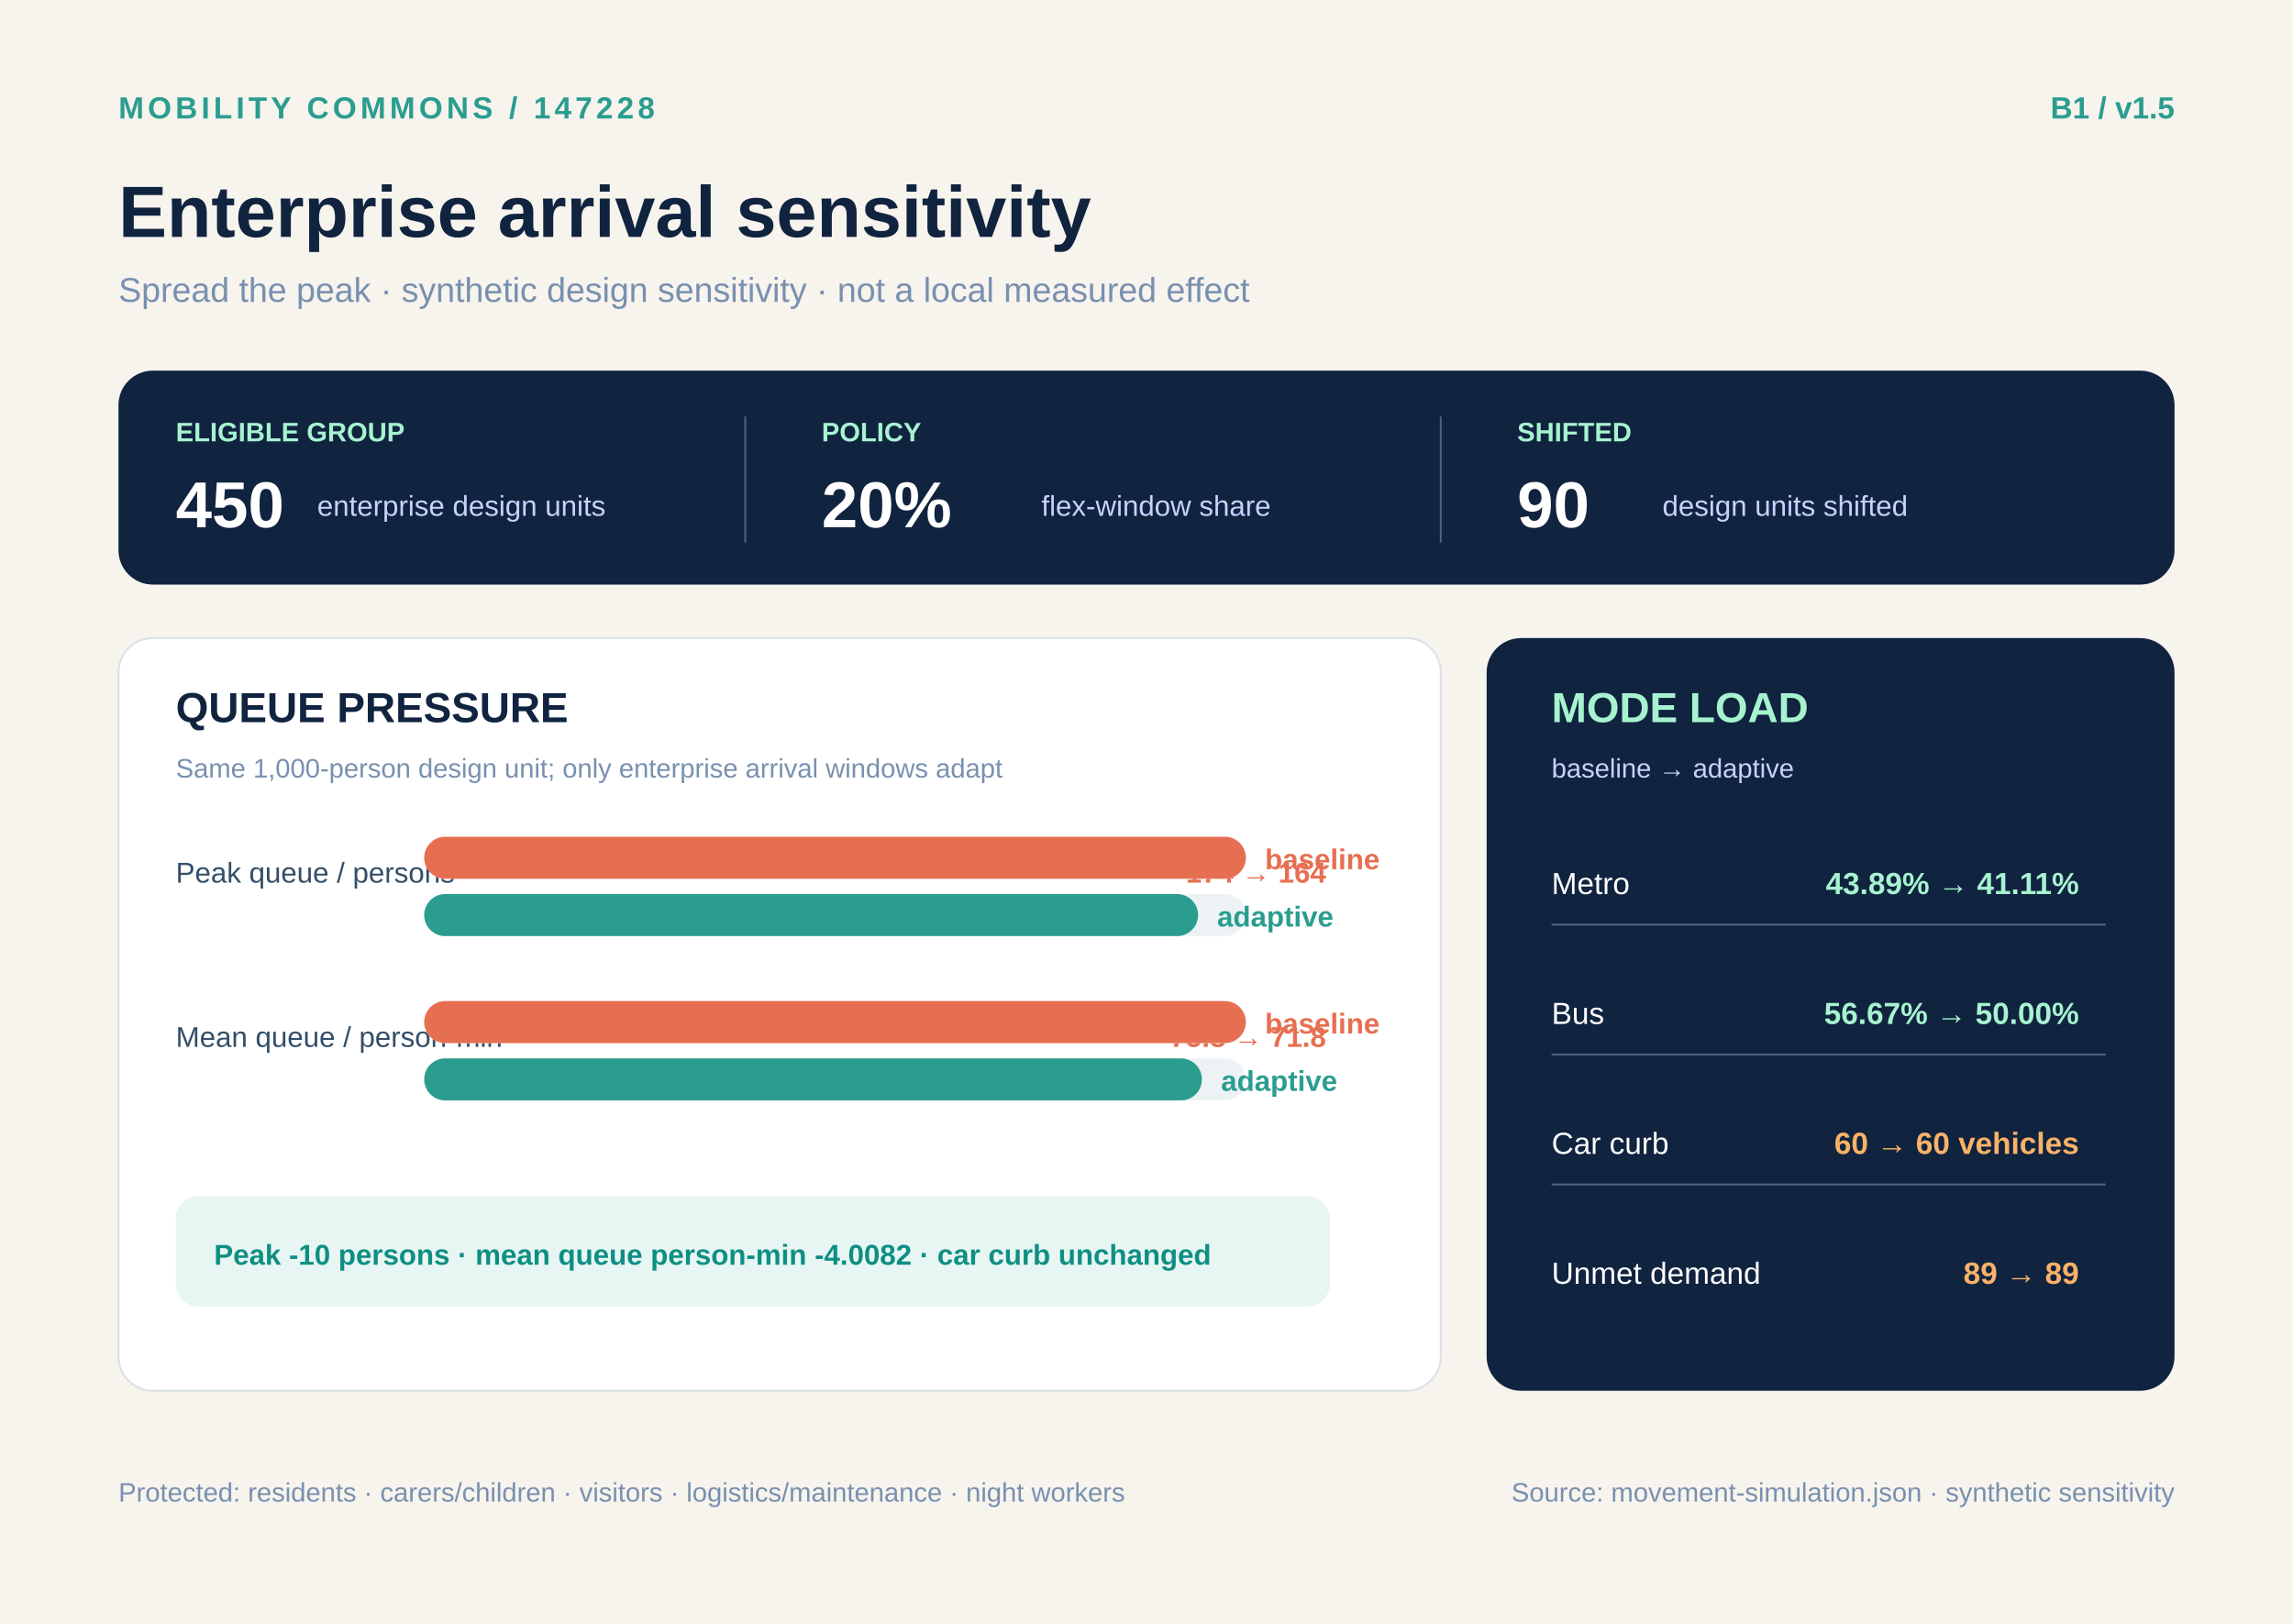
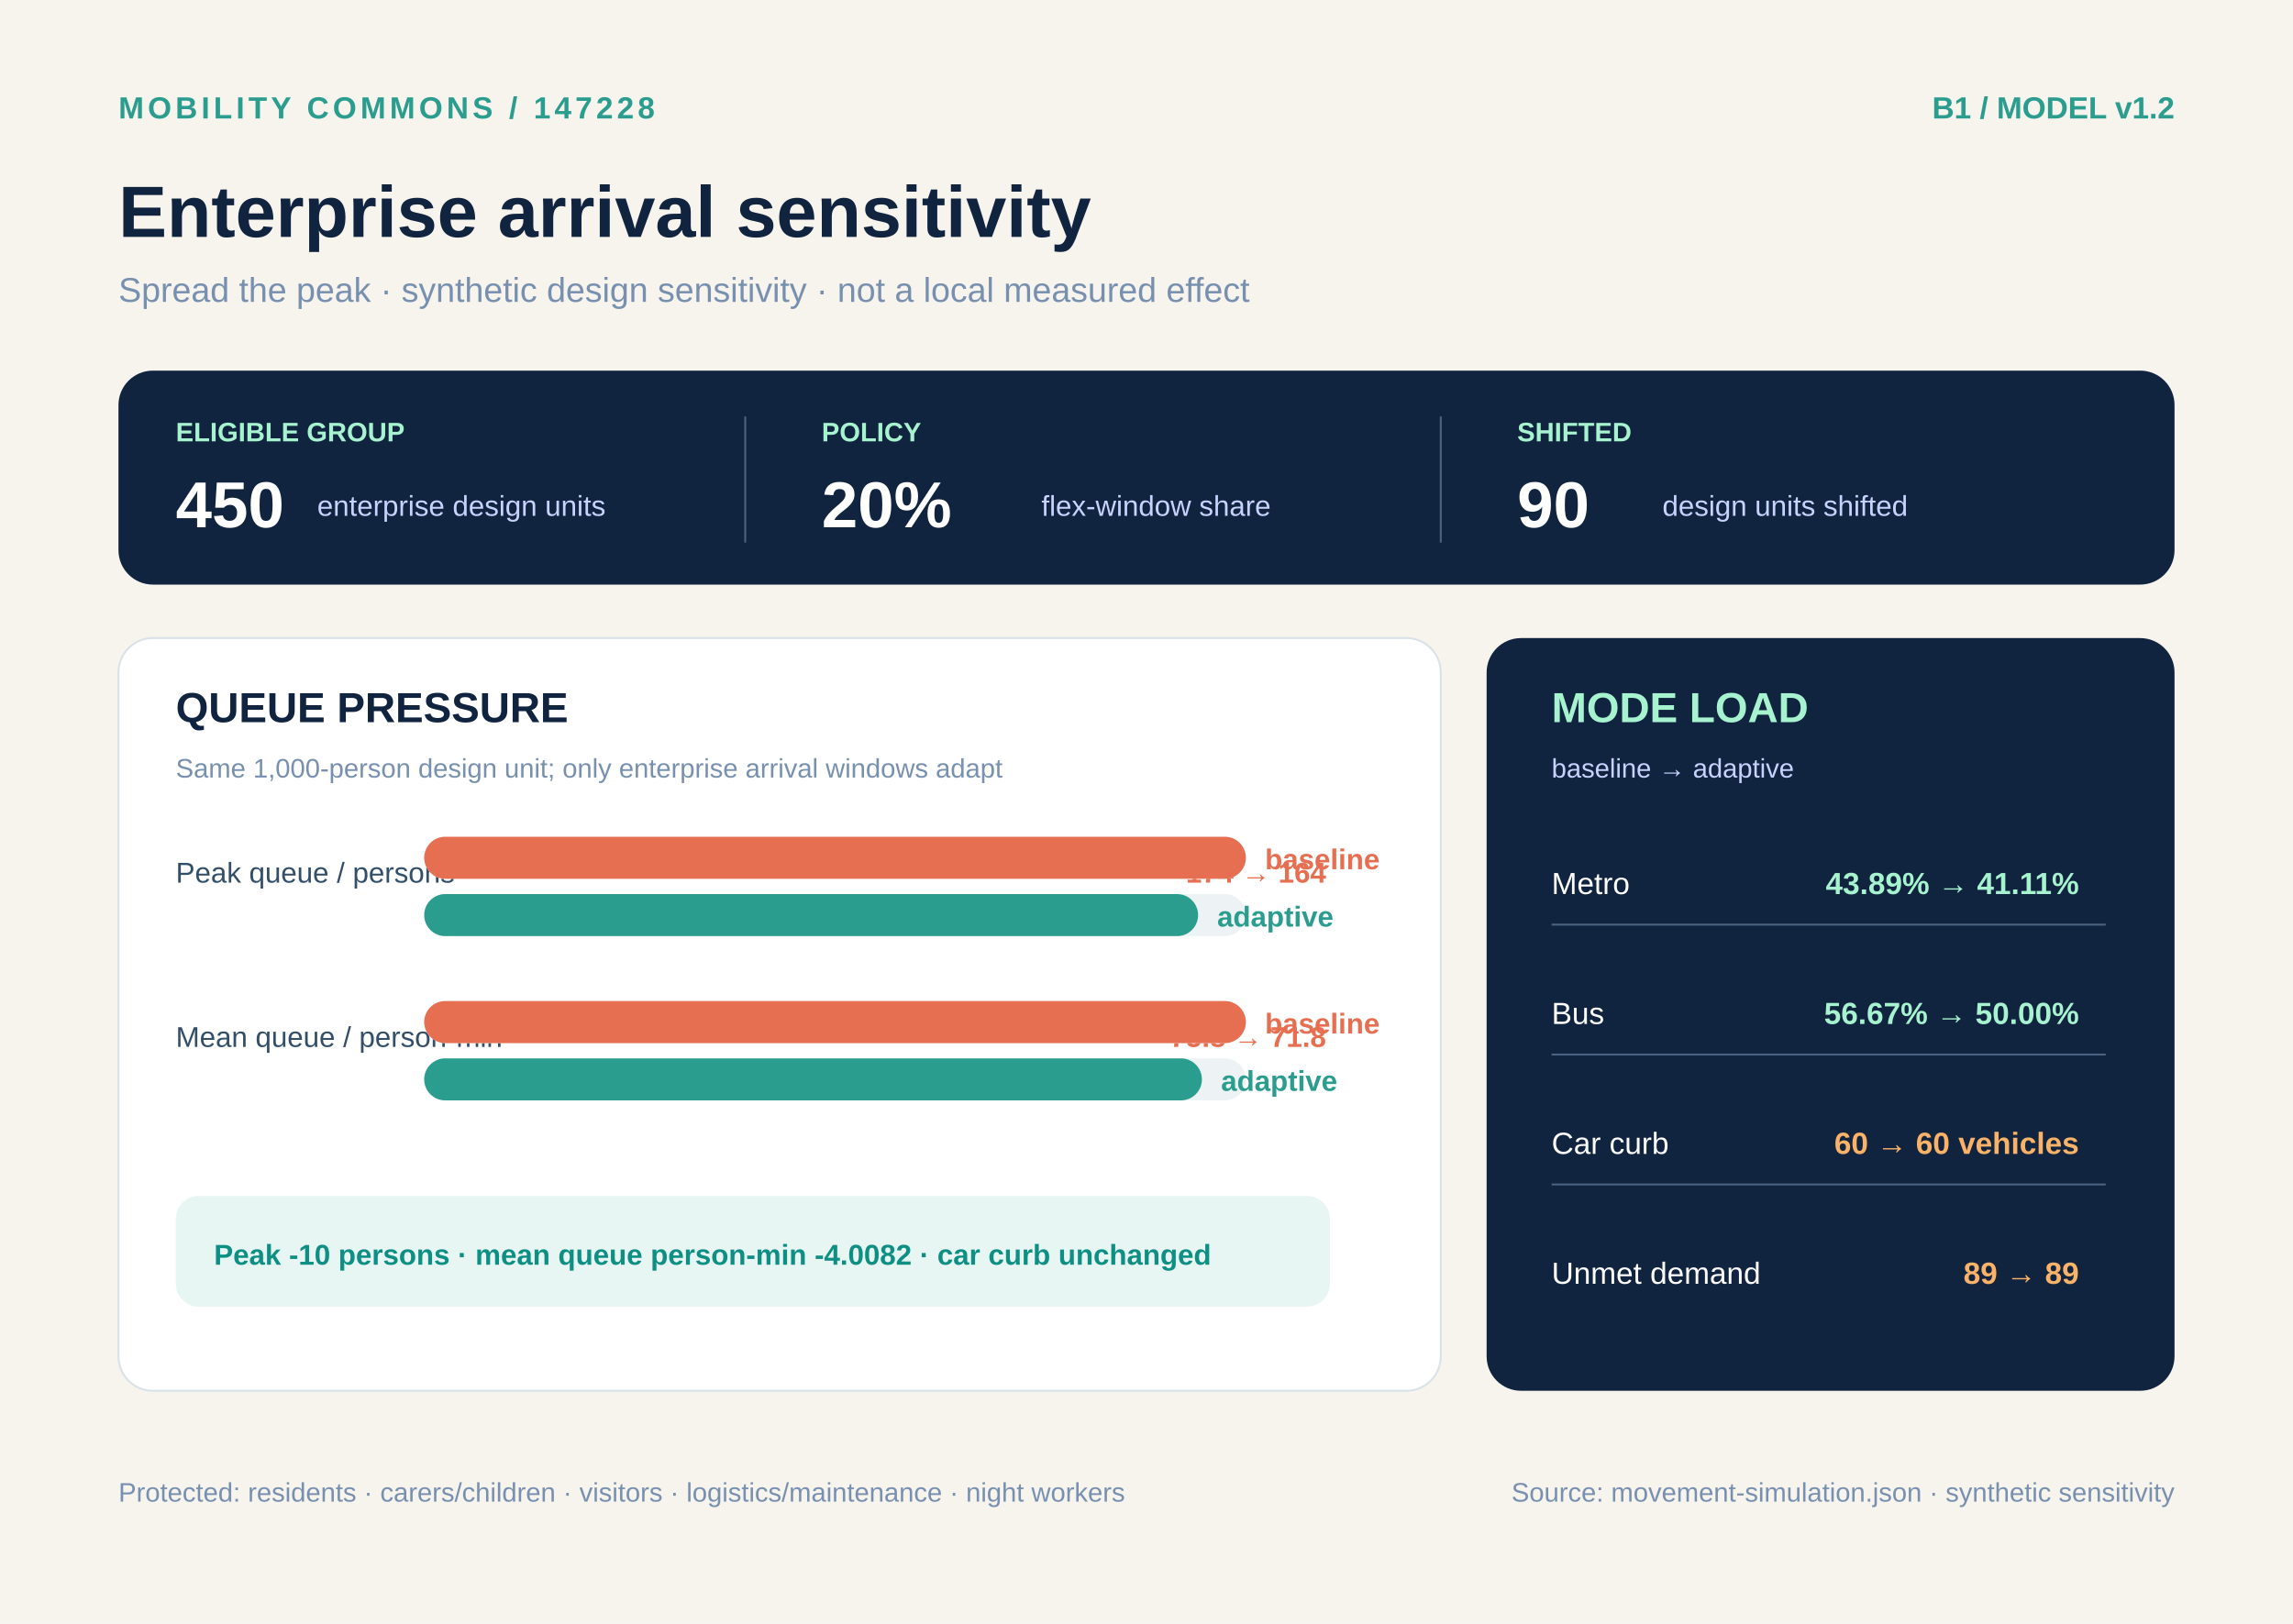
<svg xmlns="http://www.w3.org/2000/svg" width="2400" height="1700" viewBox="0 0 1200 850" role="img" aria-labelledby="title desc">
  <rect width="1200" height="850" fill="#f7f3ed" />
  <text x="62" y="62" fill="#2a9d8f" font-family="Arial, sans-serif" font-size="16" font-weight="700" letter-spacing="2">MOBILITY COMMONS / 147228</text>
-   <text x="1138" y="62" text-anchor="end" fill="#2a9d8f" font-family="Arial, sans-serif" font-size="16" font-weight="700">B1 / v1.5</text>
+   <text x="1138" y="62" text-anchor="end" fill="#2a9d8f" font-family="Arial, sans-serif" font-size="16" font-weight="700">B1 / MODEL v1.2</text>
  <text x="62" y="124" fill="#10233f" font-family="Arial, sans-serif" font-size="38" font-weight="700">Enterprise arrival sensitivity</text>
  <text x="62" y="158" fill="#7890af" font-family="Arial, sans-serif" font-size="18">Spread the peak · synthetic design sensitivity · not a local measured effect</text>
  <rect x="62" y="194" width="1076" height="112" rx="18" fill="#10233f" />
  <g font-family="Arial, sans-serif">
    <text x="92" y="231" fill="#a7f3d0" font-size="14" font-weight="700">ELIGIBLE GROUP</text>
    <text x="92" y="276" fill="#fff" font-size="34" font-weight="700">450</text>
    <text x="166" y="270" fill="#c7d2fe" font-size="15">enterprise design units</text>
    <line x1="390" y1="218" x2="390" y2="284" stroke="#4b6381" />
    <text x="430" y="231" fill="#a7f3d0" font-size="14" font-weight="700">POLICY</text>
    <text x="430" y="276" fill="#fff" font-size="34" font-weight="700">20%</text>
    <text x="545" y="270" fill="#c7d2fe" font-size="15">flex-window share</text>
    <line x1="754" y1="218" x2="754" y2="284" stroke="#4b6381" />
    <text x="794" y="231" fill="#a7f3d0" font-size="14" font-weight="700">SHIFTED</text>
    <text x="794" y="276" fill="#fff" font-size="34" font-weight="700">90</text>
    <text x="870" y="270" fill="#c7d2fe" font-size="15">design units shifted</text>
  </g>
  <rect x="62" y="334" width="692" height="394" rx="18" fill="#fff" stroke="#d9e2e8" />
  <text x="92" y="378" fill="#10233f" font-family="Arial, sans-serif" font-size="22" font-weight="700">QUEUE PRESSURE</text>
  <text x="92" y="407" fill="#7890af" font-family="Arial, sans-serif" font-size="14">Same 1,000-person design unit; only enterprise arrival windows adapt</text>
  <g font-family="Arial, sans-serif" font-size="15" fill="#334e68">
    <text x="92" y="462">Peak queue / persons</text>
    <text x="92" y="548">Mean queue / person-min</text>
    <text x="694" y="462" text-anchor="end" fill="#e76f51" font-weight="700">174 → 164</text>
    <text x="694" y="548" text-anchor="end" fill="#e76f51" font-weight="700">75.8 → 71.8</text>
  </g>
  <g>
    <rect x="222" y="438" width="430" height="22" rx="11" fill="#edf2f4" />
    <rect x="222" y="438" width="430" height="22" rx="11" fill="#e76f51" />
    <text x="662" y="455" fill="#e76f51" font-family="Arial" font-size="15" font-weight="700">baseline</text>
    <rect x="222" y="468" width="430" height="22" rx="11" fill="#edf2f4" />
    <rect x="222" y="468" width="405" height="22" rx="11" fill="#2a9d8f" />
    <text x="637" y="485" fill="#2a9d8f" font-family="Arial" font-size="15" font-weight="700">adaptive</text>
    <rect x="222" y="524" width="430" height="22" rx="11" fill="#edf2f4" />
    <rect x="222" y="524" width="430" height="22" rx="11" fill="#e76f51" />
    <text x="662" y="541" fill="#e76f51" font-family="Arial" font-size="15" font-weight="700">baseline</text>
    <rect x="222" y="554" width="430" height="22" rx="11" fill="#edf2f4" />
    <rect x="222" y="554" width="407" height="22" rx="11" fill="#2a9d8f" />
    <text x="639" y="571" fill="#2a9d8f" font-family="Arial" font-size="15" font-weight="700">adaptive</text>
  </g>
  <rect x="92" y="626" width="604" height="58" rx="12" fill="#e8f6f3" />
  <text x="112" y="662" fill="#0e8f83" font-family="Arial, sans-serif" font-size="15" font-weight="700">Peak -10 persons · mean queue person-min -4.0082 · car curb unchanged</text>
  <rect x="778" y="334" width="360" height="394" rx="18" fill="#10233f" />
  <text x="812" y="378" fill="#a7f3d0" font-family="Arial, sans-serif" font-size="22" font-weight="700">MODE LOAD</text>
  <text x="812" y="407" fill="#c7d2fe" font-family="Arial, sans-serif" font-size="14">baseline → adaptive</text>
  <g font-family="Arial, sans-serif" font-size="16">
    <text x="812" y="468" fill="#fff">Metro</text>
    <text x="1088" y="468" text-anchor="end" fill="#a7f3d0" font-weight="700">43.89% → 41.11%</text>
    <line x1="812" y1="484" x2="1102" y2="484" stroke="#4b6381" />
    <text x="812" y="536" fill="#fff">Bus</text>
    <text x="1088" y="536" text-anchor="end" fill="#a7f3d0" font-weight="700">56.67% → 50.00%</text>
    <line x1="812" y1="552" x2="1102" y2="552" stroke="#4b6381" />
    <text x="812" y="604" fill="#fff">Car curb</text>
    <text x="1088" y="604" text-anchor="end" fill="#f9b267" font-weight="700">60 → 60 vehicles</text>
    <line x1="812" y1="620" x2="1102" y2="620" stroke="#4b6381" />
    <text x="812" y="672" fill="#fff">Unmet demand</text>
    <text x="1088" y="672" text-anchor="end" fill="#f9b267" font-weight="700">89 → 89</text>
  </g>
  <text x="62" y="786" fill="#7890af" font-family="Arial, sans-serif" font-size="14">Protected: residents · carers/children · visitors · logistics/maintenance · night workers</text>
  <text x="1138" y="786" text-anchor="end" fill="#7890af" font-family="Arial, sans-serif" font-size="14">Source: movement-simulation.json · synthetic sensitivity</text>
</svg>
